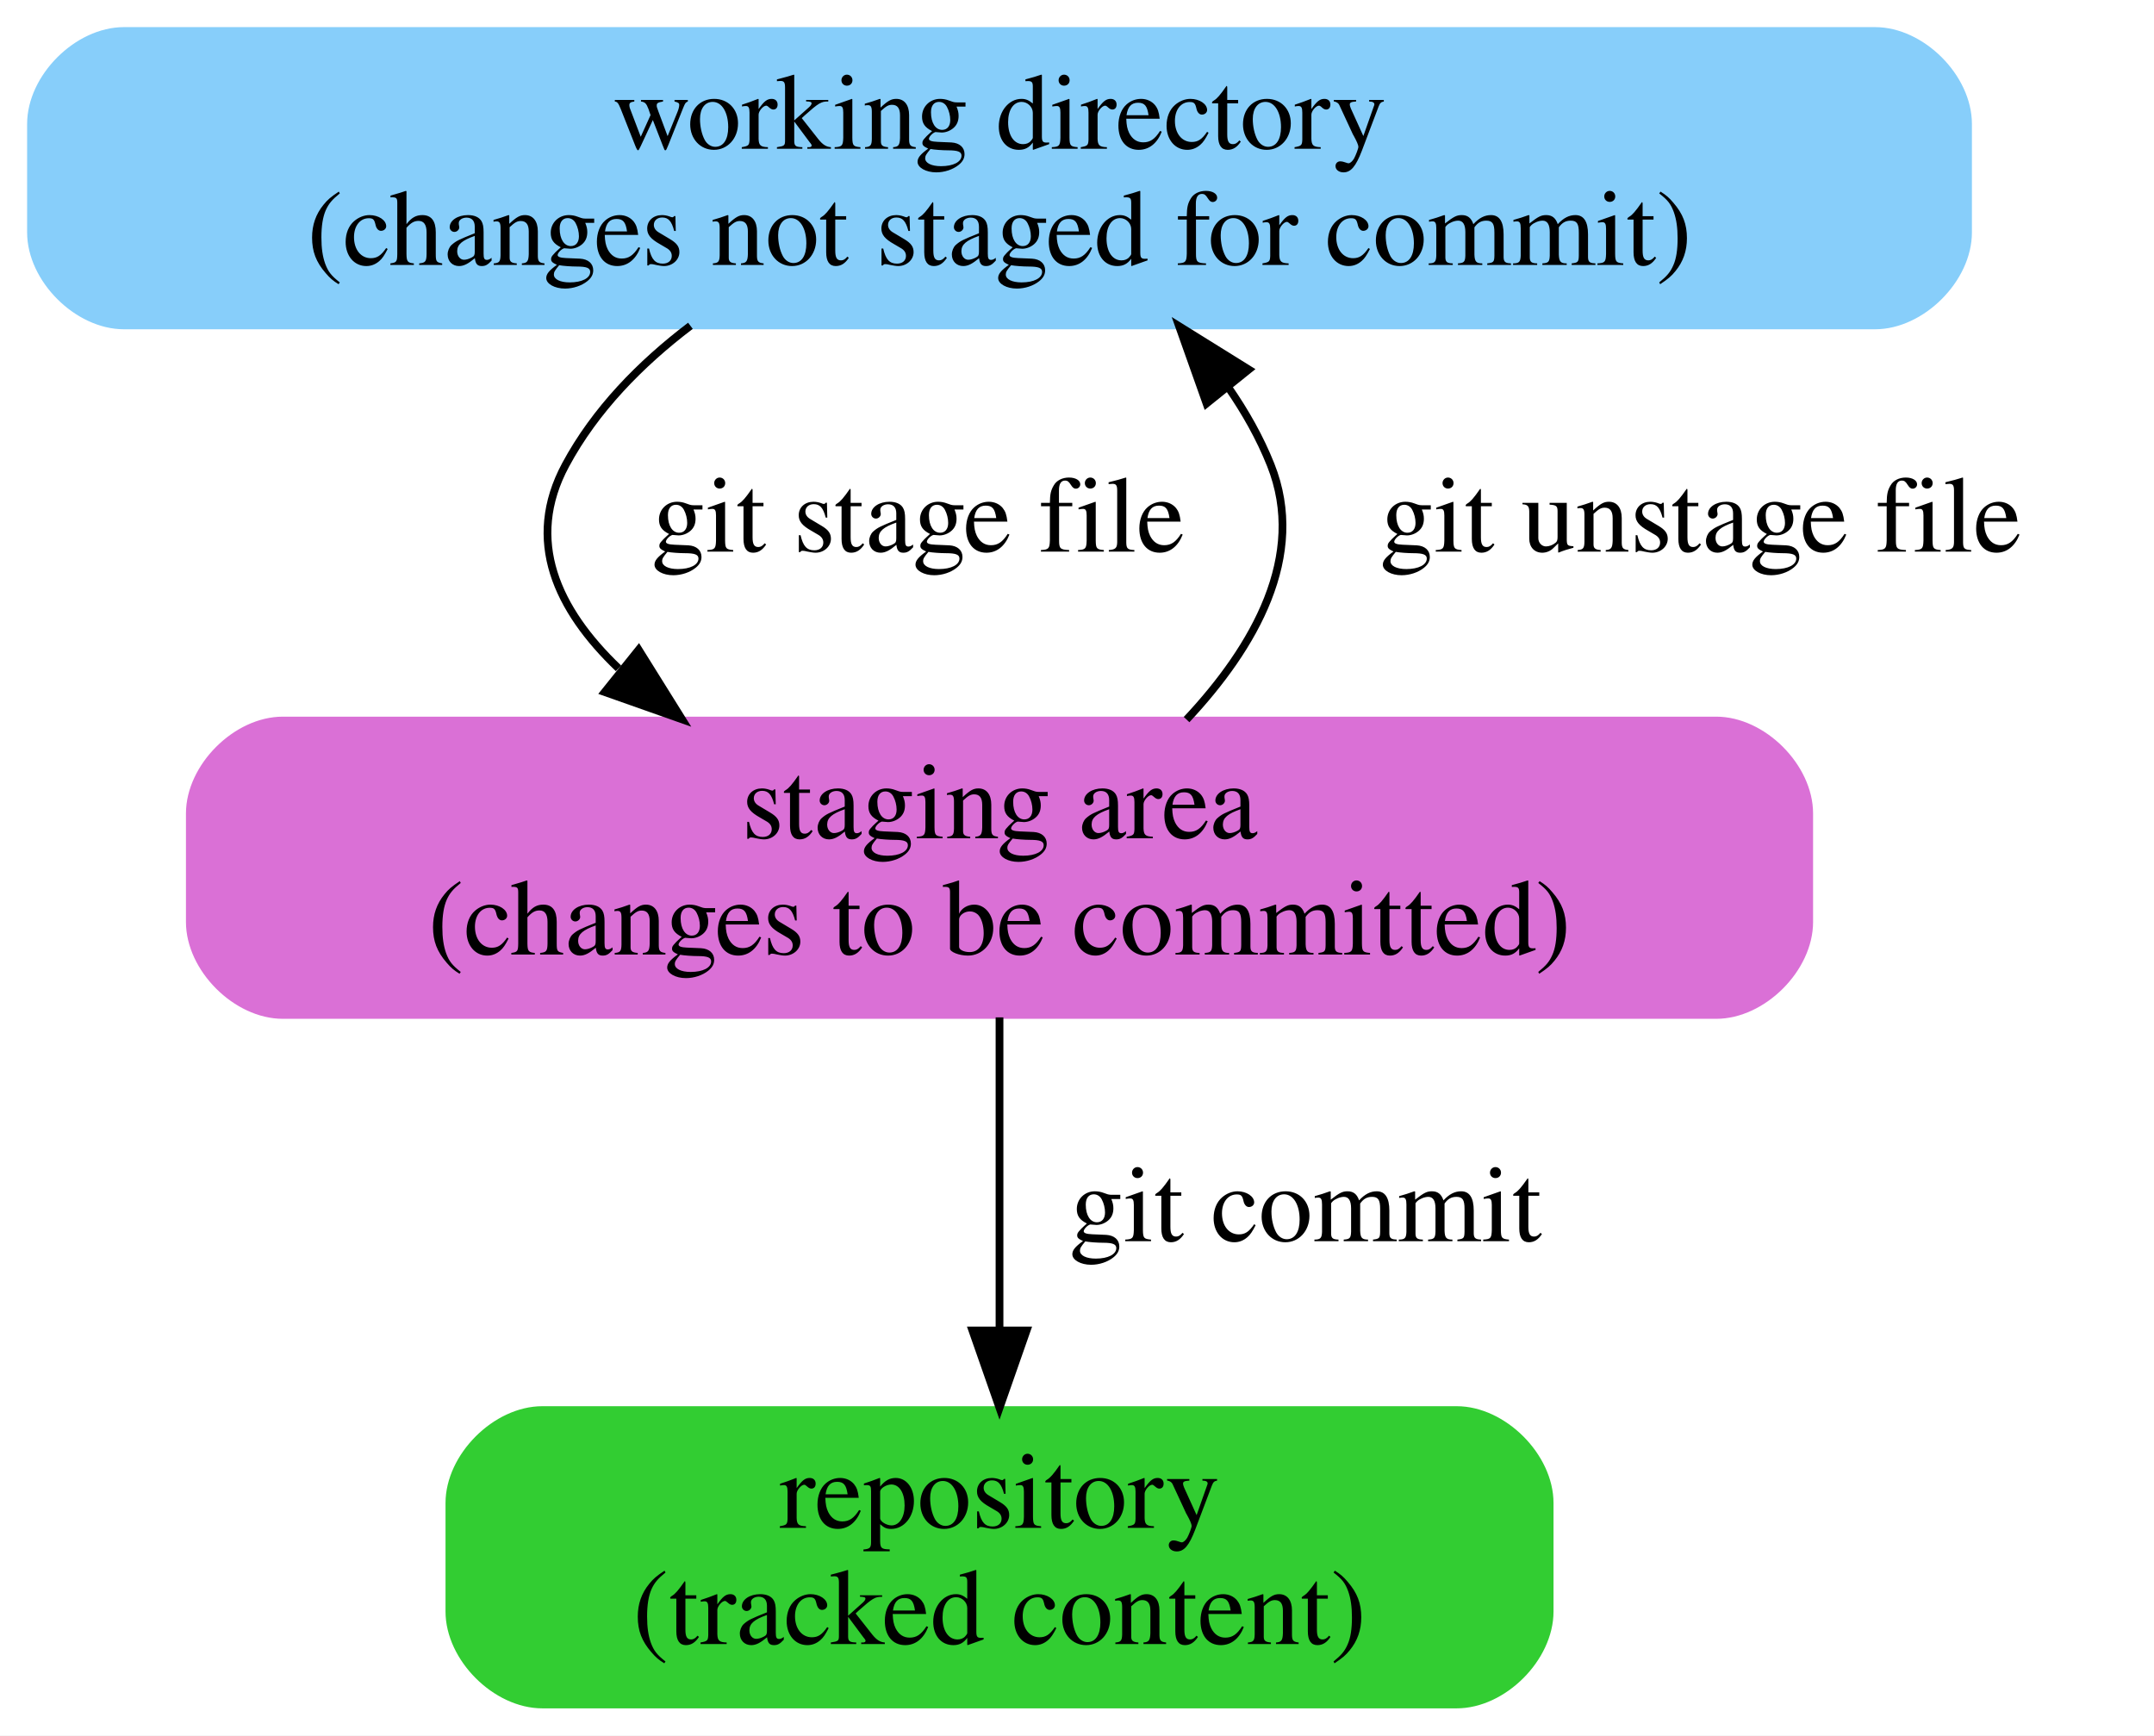
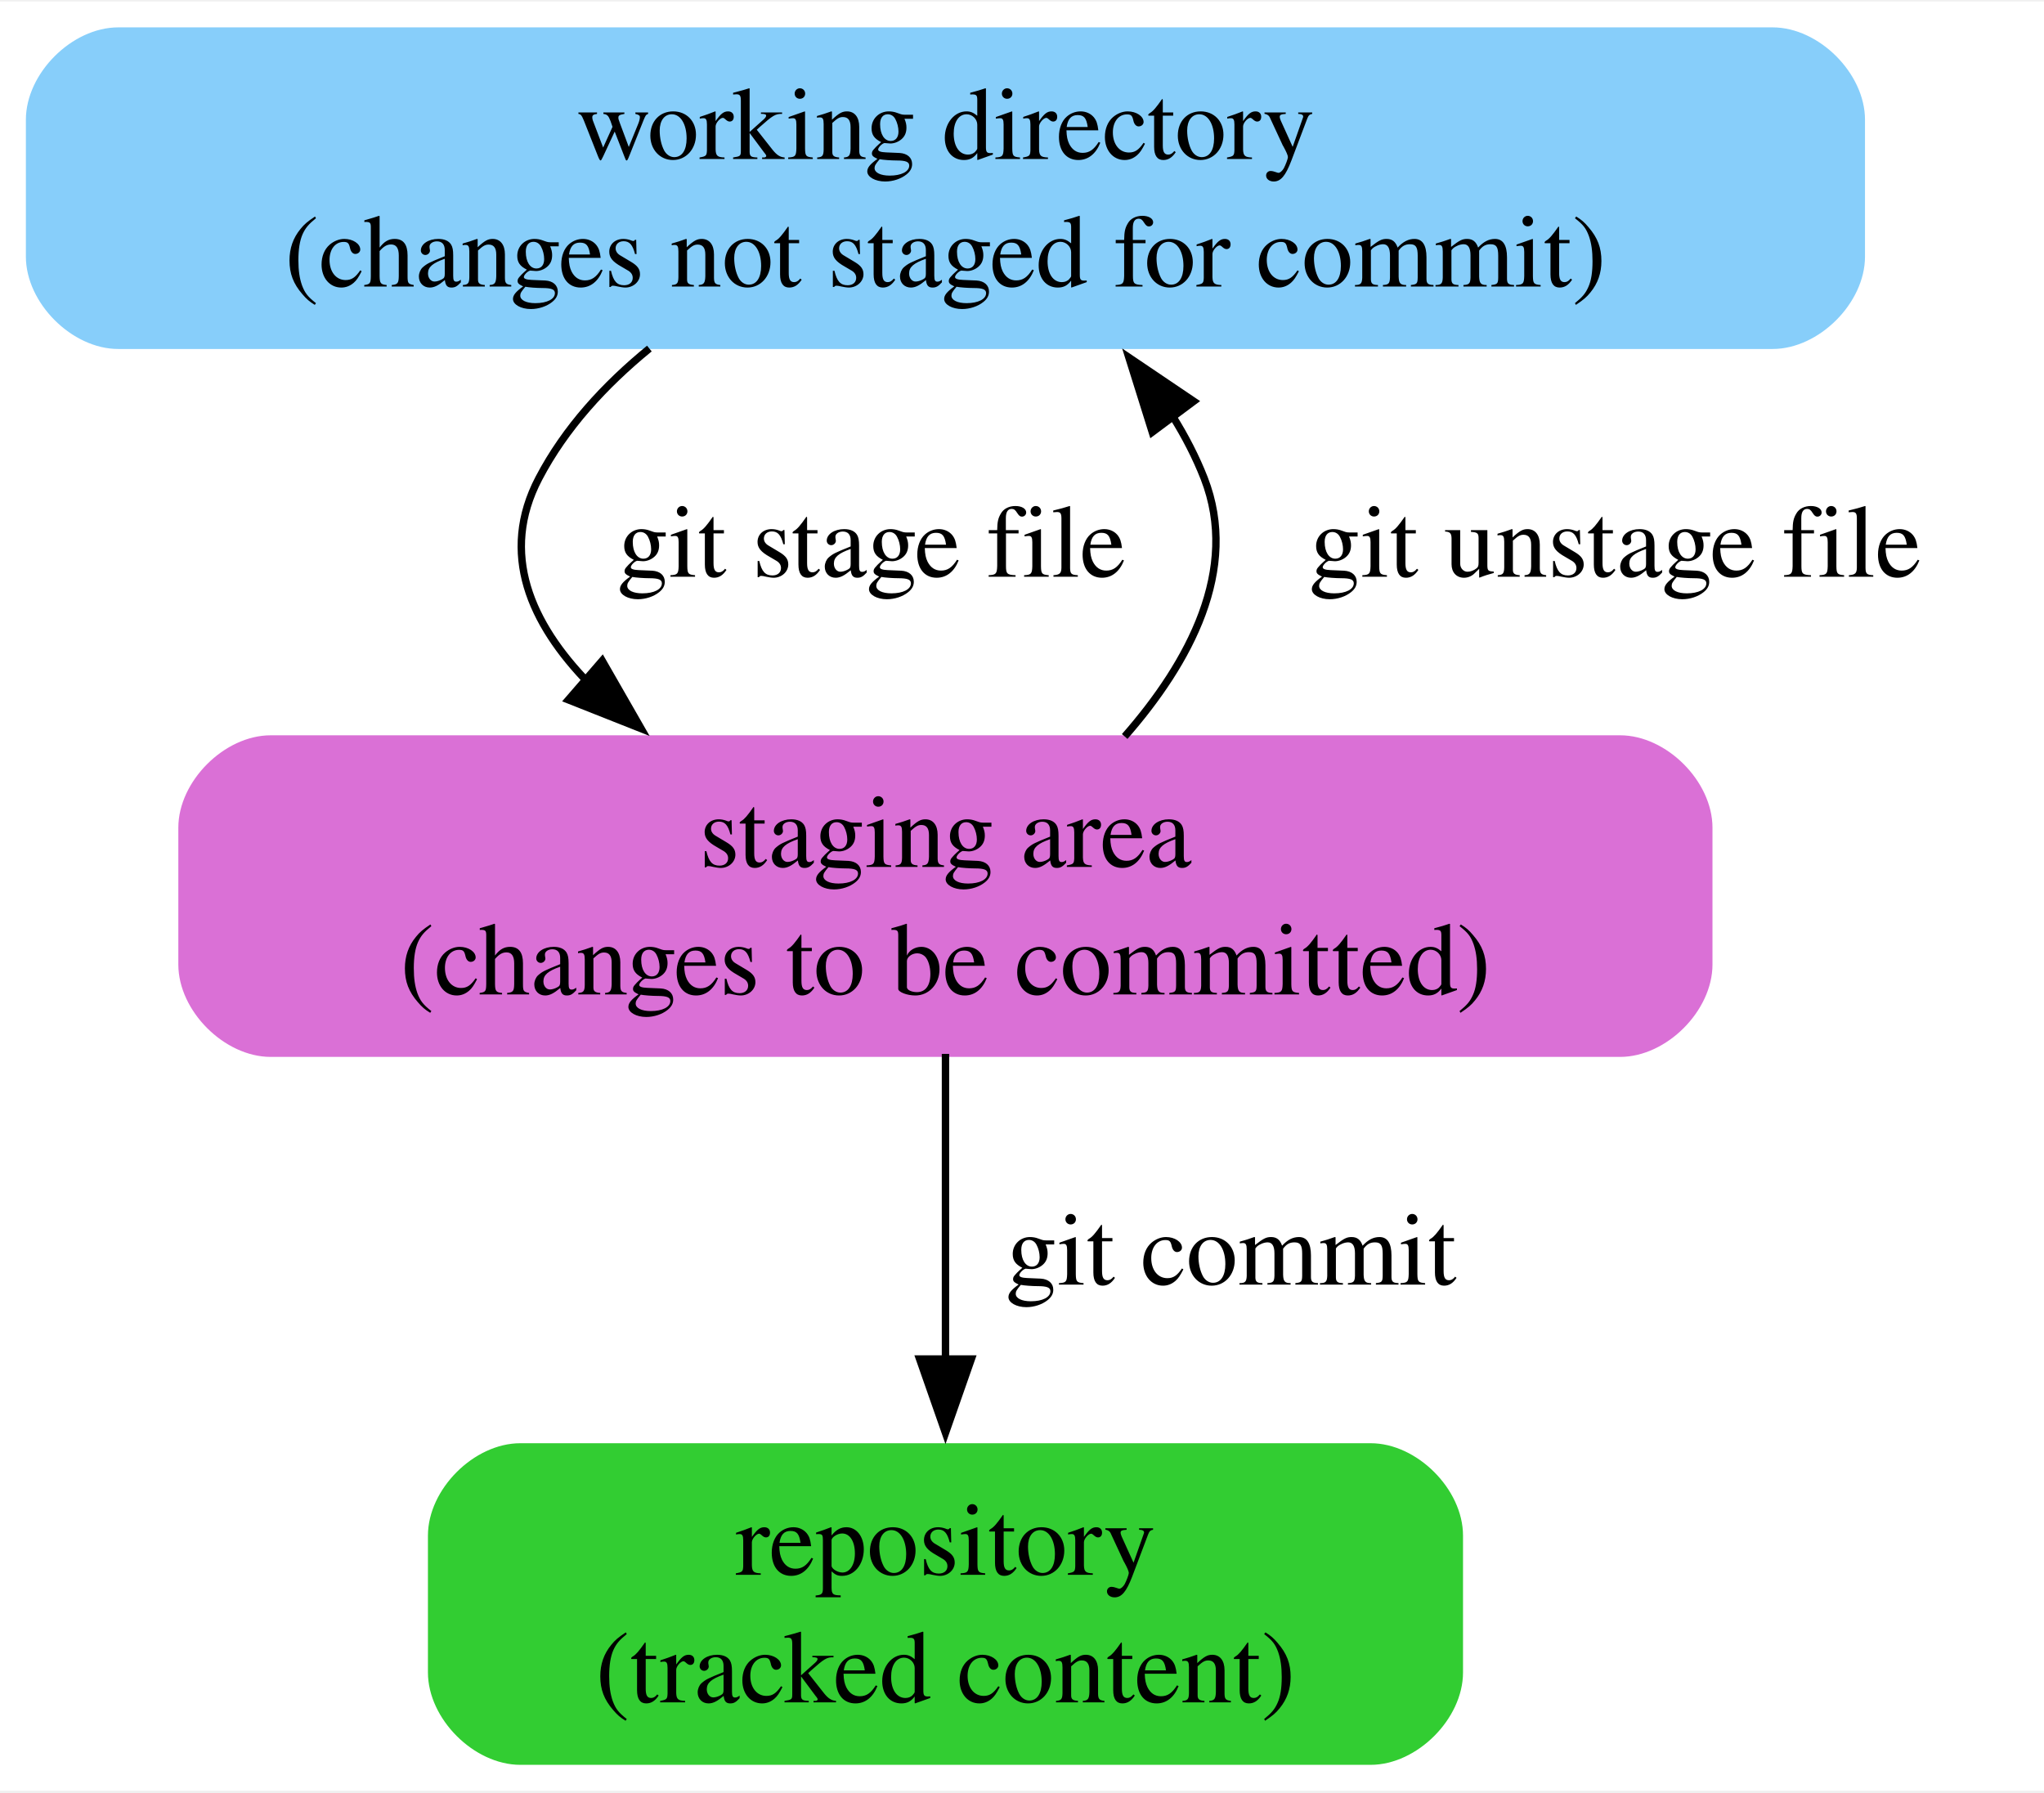
- <svg xmlns="http://www.w3.org/2000/svg" width="278pt" height="224pt" viewBox="0.00 0.00 278.00 224.00">
-   <g id="graph0" class="graph" transform="scale(1 1) rotate(0) translate(4 220)">
-     <polygon fill="#ffffff" stroke="transparent" points="-4,4 -4,-220 274,-220 274,4 -4,4" />
+ <svg xmlns="http://www.w3.org/2000/svg" width="276pt" height="242pt" viewBox="0.00 0.00 276.46 242.00">
+   <g id="graph0" class="graph" transform="scale(1 1) rotate(0) translate(4 238)">
+     <polygon fill="white" stroke="none" points="-4,4 -4,-238 272.46,-238 272.46,4 -4,4" />
    <g id="node1" class="node">
-       <path fill="#87cefa" stroke="#87cefa" d="M238,-216C238,-216 12,-216 12,-216 6,-216 0,-210 0,-204 0,-204 0,-190 0,-190 0,-184 6,-178 12,-178 12,-178 238,-178 238,-178 244,-178 250,-184 250,-190 250,-190 250,-204 250,-204 250,-210 244,-216 238,-216" />
-       <text text-anchor="middle" x="125" y="-200.8" font-family="Times,serif" font-size="14.00" fill="#000000">working directory</text>
-       <text text-anchor="middle" x="125" y="-185.8" font-family="Times,serif" font-size="14.00" fill="#000000">(changes not staged for commit)</text>
+       <path fill="lightskyblue" stroke="lightskyblue" d="M235.75,-234C235.75,-234 12,-234 12,-234 6,-234 0,-228 0,-222 0,-222 0,-203.5 0,-203.5 0,-197.5 6,-191.5 12,-191.5 12,-191.5 235.75,-191.5 235.75,-191.5 241.75,-191.5 247.75,-197.5 247.75,-203.5 247.75,-203.5 247.75,-222 247.75,-222 247.75,-228 241.75,-234 235.75,-234" />
+       <text text-anchor="middle" x="123.88" y="-216.7" font-family="Times,serif" font-size="14.00">working directory</text>
+       <text text-anchor="middle" x="123.88" y="-199.45" font-family="Times,serif" font-size="14.00">(changes not staged for commit)</text>
    </g>
    <g id="node2" class="node">
-       <path fill="#da70d6" stroke="#da70d6" d="M217.5,-127C217.5,-127 32.5,-127 32.5,-127 26.5,-127 20.5,-121 20.5,-115 20.5,-115 20.5,-101 20.5,-101 20.5,-95 26.5,-89 32.5,-89 32.5,-89 217.5,-89 217.5,-89 223.5,-89 229.5,-95 229.5,-101 229.5,-101 229.5,-115 229.5,-115 229.5,-121 223.5,-127 217.5,-127" />
-       <text text-anchor="middle" x="125" y="-111.8" font-family="Times,serif" font-size="14.00" fill="#000000">staging area</text>
-       <text text-anchor="middle" x="125" y="-96.8" font-family="Times,serif" font-size="14.00" fill="#000000">(changes to be committed)</text>
+       <path fill="orchid" stroke="orchid" d="M215.12,-138.25C215.12,-138.25 32.62,-138.25 32.62,-138.25 26.62,-138.25 20.62,-132.25 20.62,-126.25 20.62,-126.25 20.62,-107.75 20.62,-107.75 20.62,-101.75 26.62,-95.75 32.62,-95.75 32.62,-95.75 215.12,-95.75 215.12,-95.75 221.12,-95.75 227.12,-101.75 227.12,-107.75 227.12,-107.75 227.12,-126.25 227.12,-126.25 227.12,-132.25 221.12,-138.25 215.12,-138.25" />
+       <text text-anchor="middle" x="123.88" y="-120.95" font-family="Times,serif" font-size="14.00">staging area</text>
+       <text text-anchor="middle" x="123.88" y="-103.7" font-family="Times,serif" font-size="14.00">(changes to be committed)</text>
    </g>
    <g id="edge1" class="edge">
-       <path fill="none" stroke="#000000" d="M85.108,-177.95C78.632,-173.033 72.808,-167.081 69,-160 63.755,-150.249 67.881,-141.329 75.826,-133.735" />
-       <polygon fill="#000000" stroke="#000000" points="78.426,-136.136 84.035,-127.148 74.045,-130.676 78.426,-136.136" />
-       <text text-anchor="middle" x="114.5" y="-148.8" font-family="Times,serif" font-size="14.00" fill="#000000">git stage file</text>
+       <path fill="none" stroke="black" d="M83.83,-191.06C77.81,-186.14 72.43,-180.3 68.88,-173.5 63.58,-163.37 67.73,-153.9 75.67,-145.76" />
+       <polygon fill="black" stroke="black" points="77.45,-148.84 82.72,-139.65 72.87,-143.55 77.45,-148.84" />
+       <text text-anchor="middle" x="113.88" y="-160.2" font-family="Times,serif" font-size="14.00">git stage file</text>
    </g>
    <g id="edge2" class="edge">
-       <path fill="none" stroke="#000000" d="M149.142,-127.123C157.92,-136.495 164.668,-148.272 160,-160 158.61,-163.492 156.717,-166.844 154.526,-170.006" />
-       <polygon fill="#000000" stroke="#000000" points="151.716,-167.916 148.173,-177.901 157.169,-172.305 151.716,-167.916" />
-       <text text-anchor="middle" x="215.5" y="-148.8" font-family="Times,serif" font-size="14.00" fill="#000000">git unstage file</text>
+       <path fill="none" stroke="black" d="M148.12,-138.59C156.92,-148.63 163.66,-161.18 158.88,-173.5 157.75,-176.39 156.3,-179.19 154.62,-181.88" />
+       <polygon fill="black" stroke="black" points="151.85,-179.75 148.68,-189.86 157.46,-183.93 151.85,-179.75" />
+       <text text-anchor="middle" x="214.46" y="-160.2" font-family="Times,serif" font-size="14.00">git unstage file</text>
    </g>
    <g id="node3" class="node">
-       <path fill="#32cd32" stroke="#32cd32" d="M184,-38C184,-38 66,-38 66,-38 60,-38 54,-32 54,-26 54,-26 54,-12 54,-12 54,-6 60,0 66,0 66,0 184,0 184,0 190,0 196,-6 196,-12 196,-12 196,-26 196,-26 196,-32 190,-38 184,-38" />
-       <text text-anchor="middle" x="125" y="-22.8" font-family="Times,serif" font-size="14.00" fill="#000000">repository</text>
-       <text text-anchor="middle" x="125" y="-7.8" font-family="Times,serif" font-size="14.00" fill="#000000">(tracked content)</text>
+       <path fill="limegreen" stroke="limegreen" d="M181.38,-42.5C181.38,-42.5 66.38,-42.5 66.38,-42.5 60.38,-42.5 54.38,-36.5 54.38,-30.5 54.38,-30.5 54.38,-12 54.38,-12 54.38,-6 60.38,0 66.38,0 66.38,0 181.38,0 181.38,0 187.38,0 193.38,-6 193.38,-12 193.38,-12 193.38,-30.5 193.38,-30.5 193.38,-36.5 187.38,-42.5 181.38,-42.5" />
+       <text text-anchor="middle" x="123.88" y="-25.2" font-family="Times,serif" font-size="14.00">repository</text>
+       <text text-anchor="middle" x="123.88" y="-7.95" font-family="Times,serif" font-size="14.00">(tracked content)</text>
    </g>
    <g id="edge3" class="edge">
-       <path fill="none" stroke="#000000" d="M125,-88.688C125,-76.909 125,-61.619 125,-48.363" />
-       <polygon fill="#000000" stroke="#000000" points="128.5,-48.274 125,-38.274 121.5,-48.274 128.5,-48.274" />
-       <text text-anchor="middle" x="164.5" y="-59.8" font-family="Times,serif" font-size="14.00" fill="#000000">git commit</text>
+       <path fill="none" stroke="black" d="M123.88,-95.66C123.88,-83.58 123.88,-67.99 123.88,-54.3" />
+       <polygon fill="black" stroke="black" points="127.38,-54.39 123.88,-44.39 120.38,-54.39 127.38,-54.39" />
+       <text text-anchor="middle" x="162.5" y="-64.45" font-family="Times,serif" font-size="14.00">git commit</text>
    </g>
  </g>
</svg>
